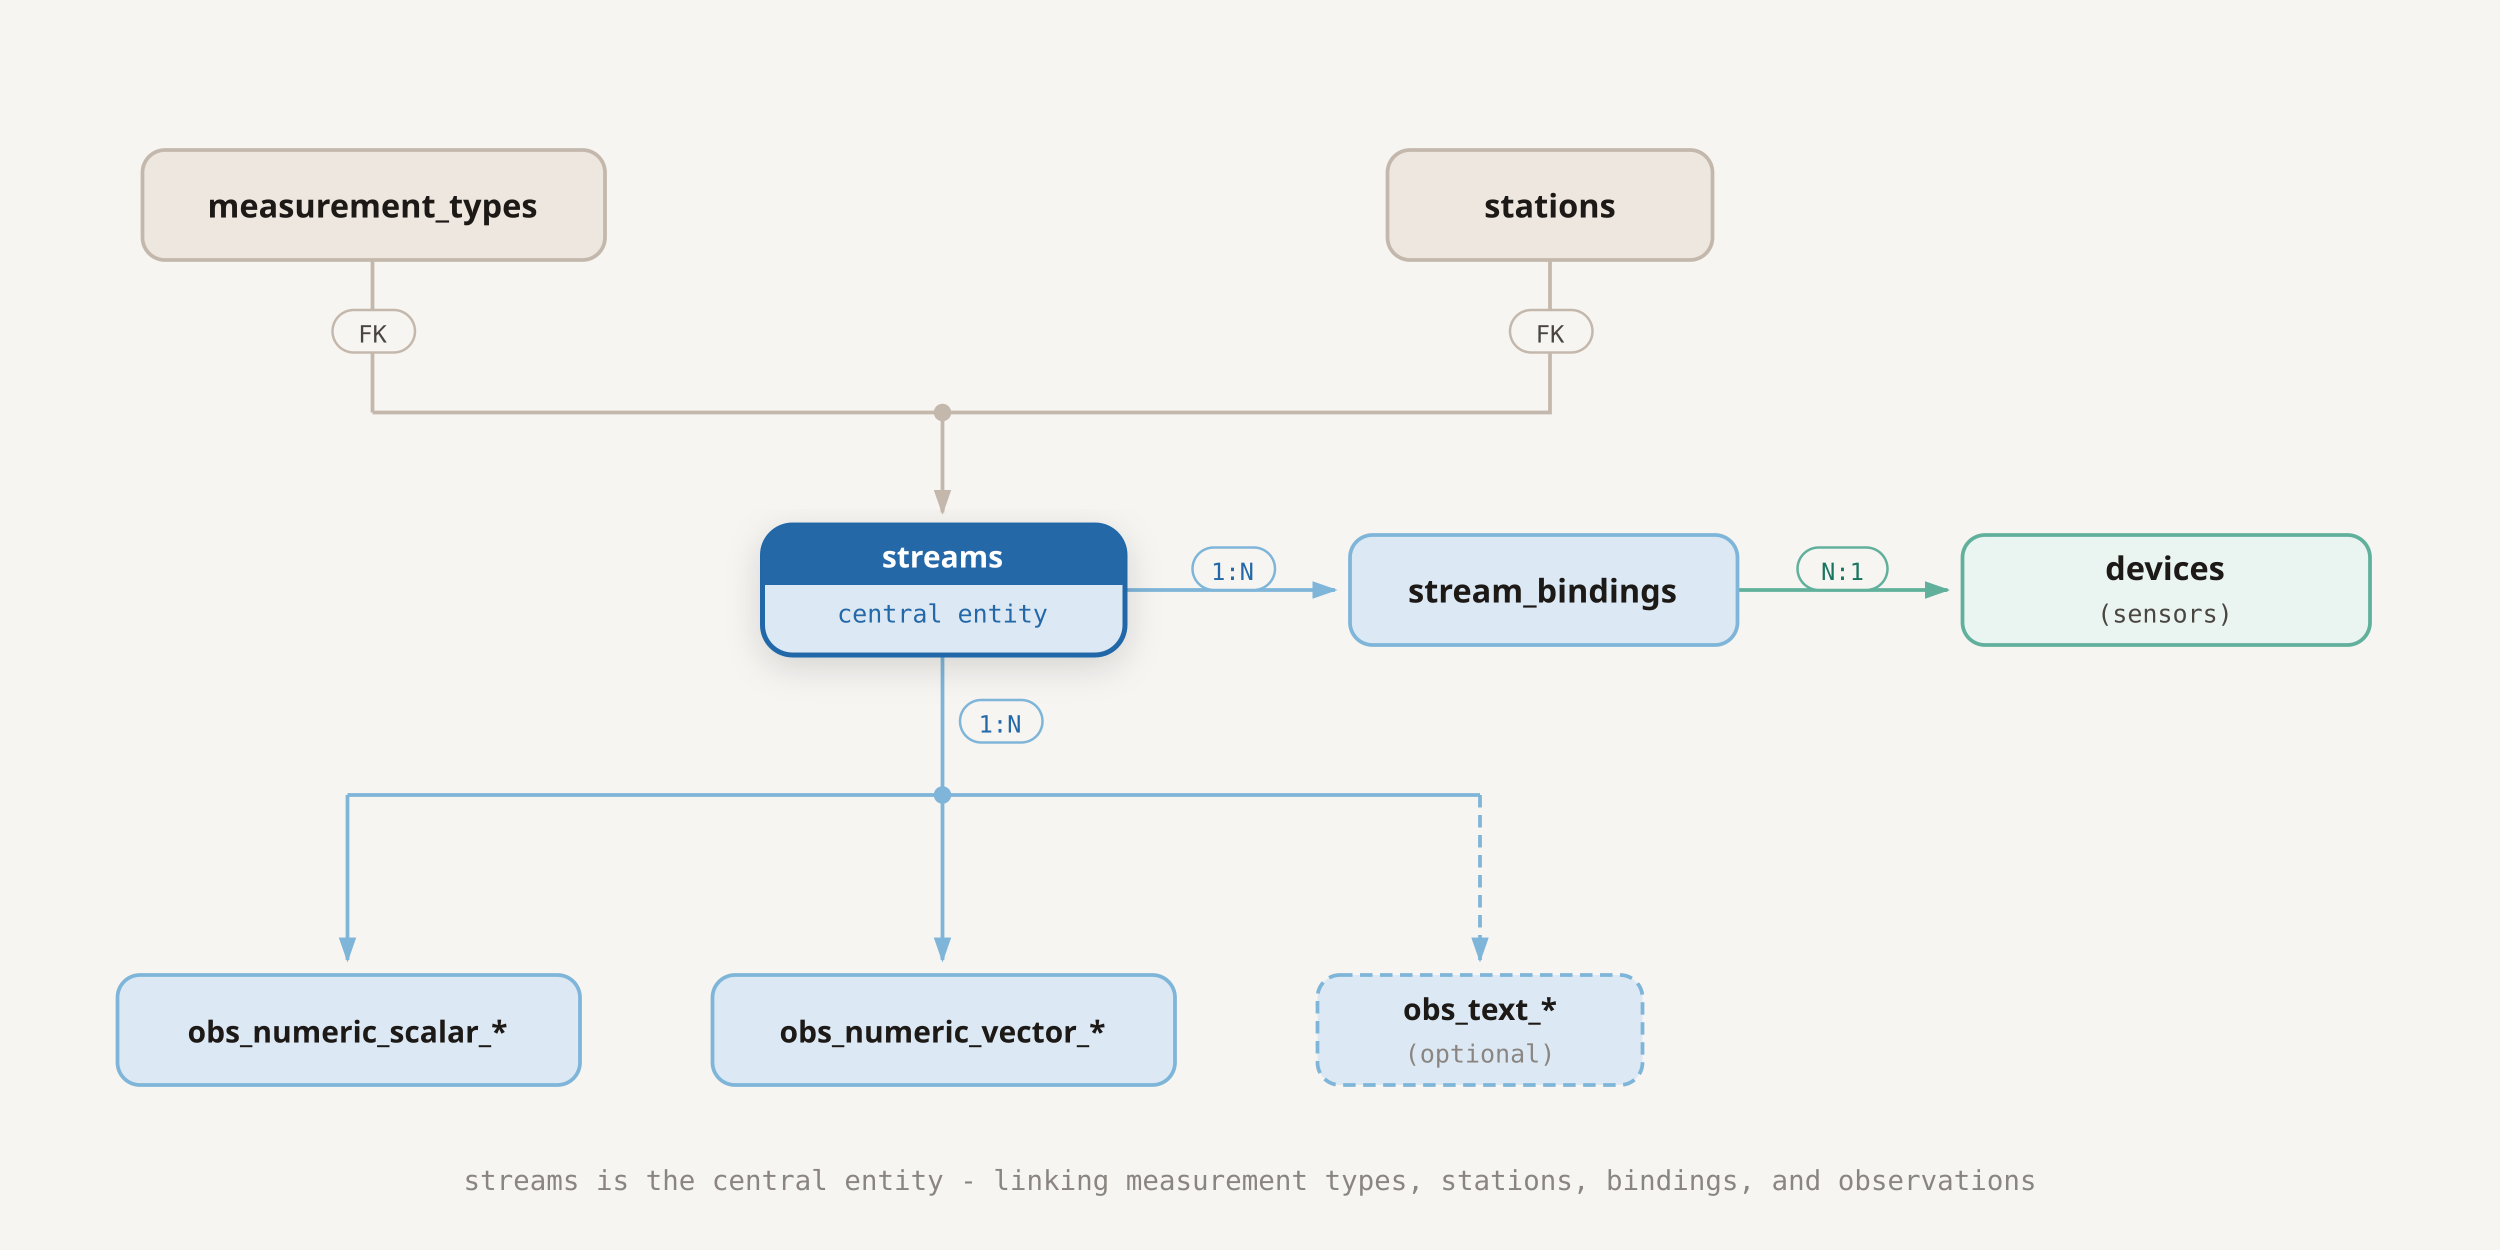
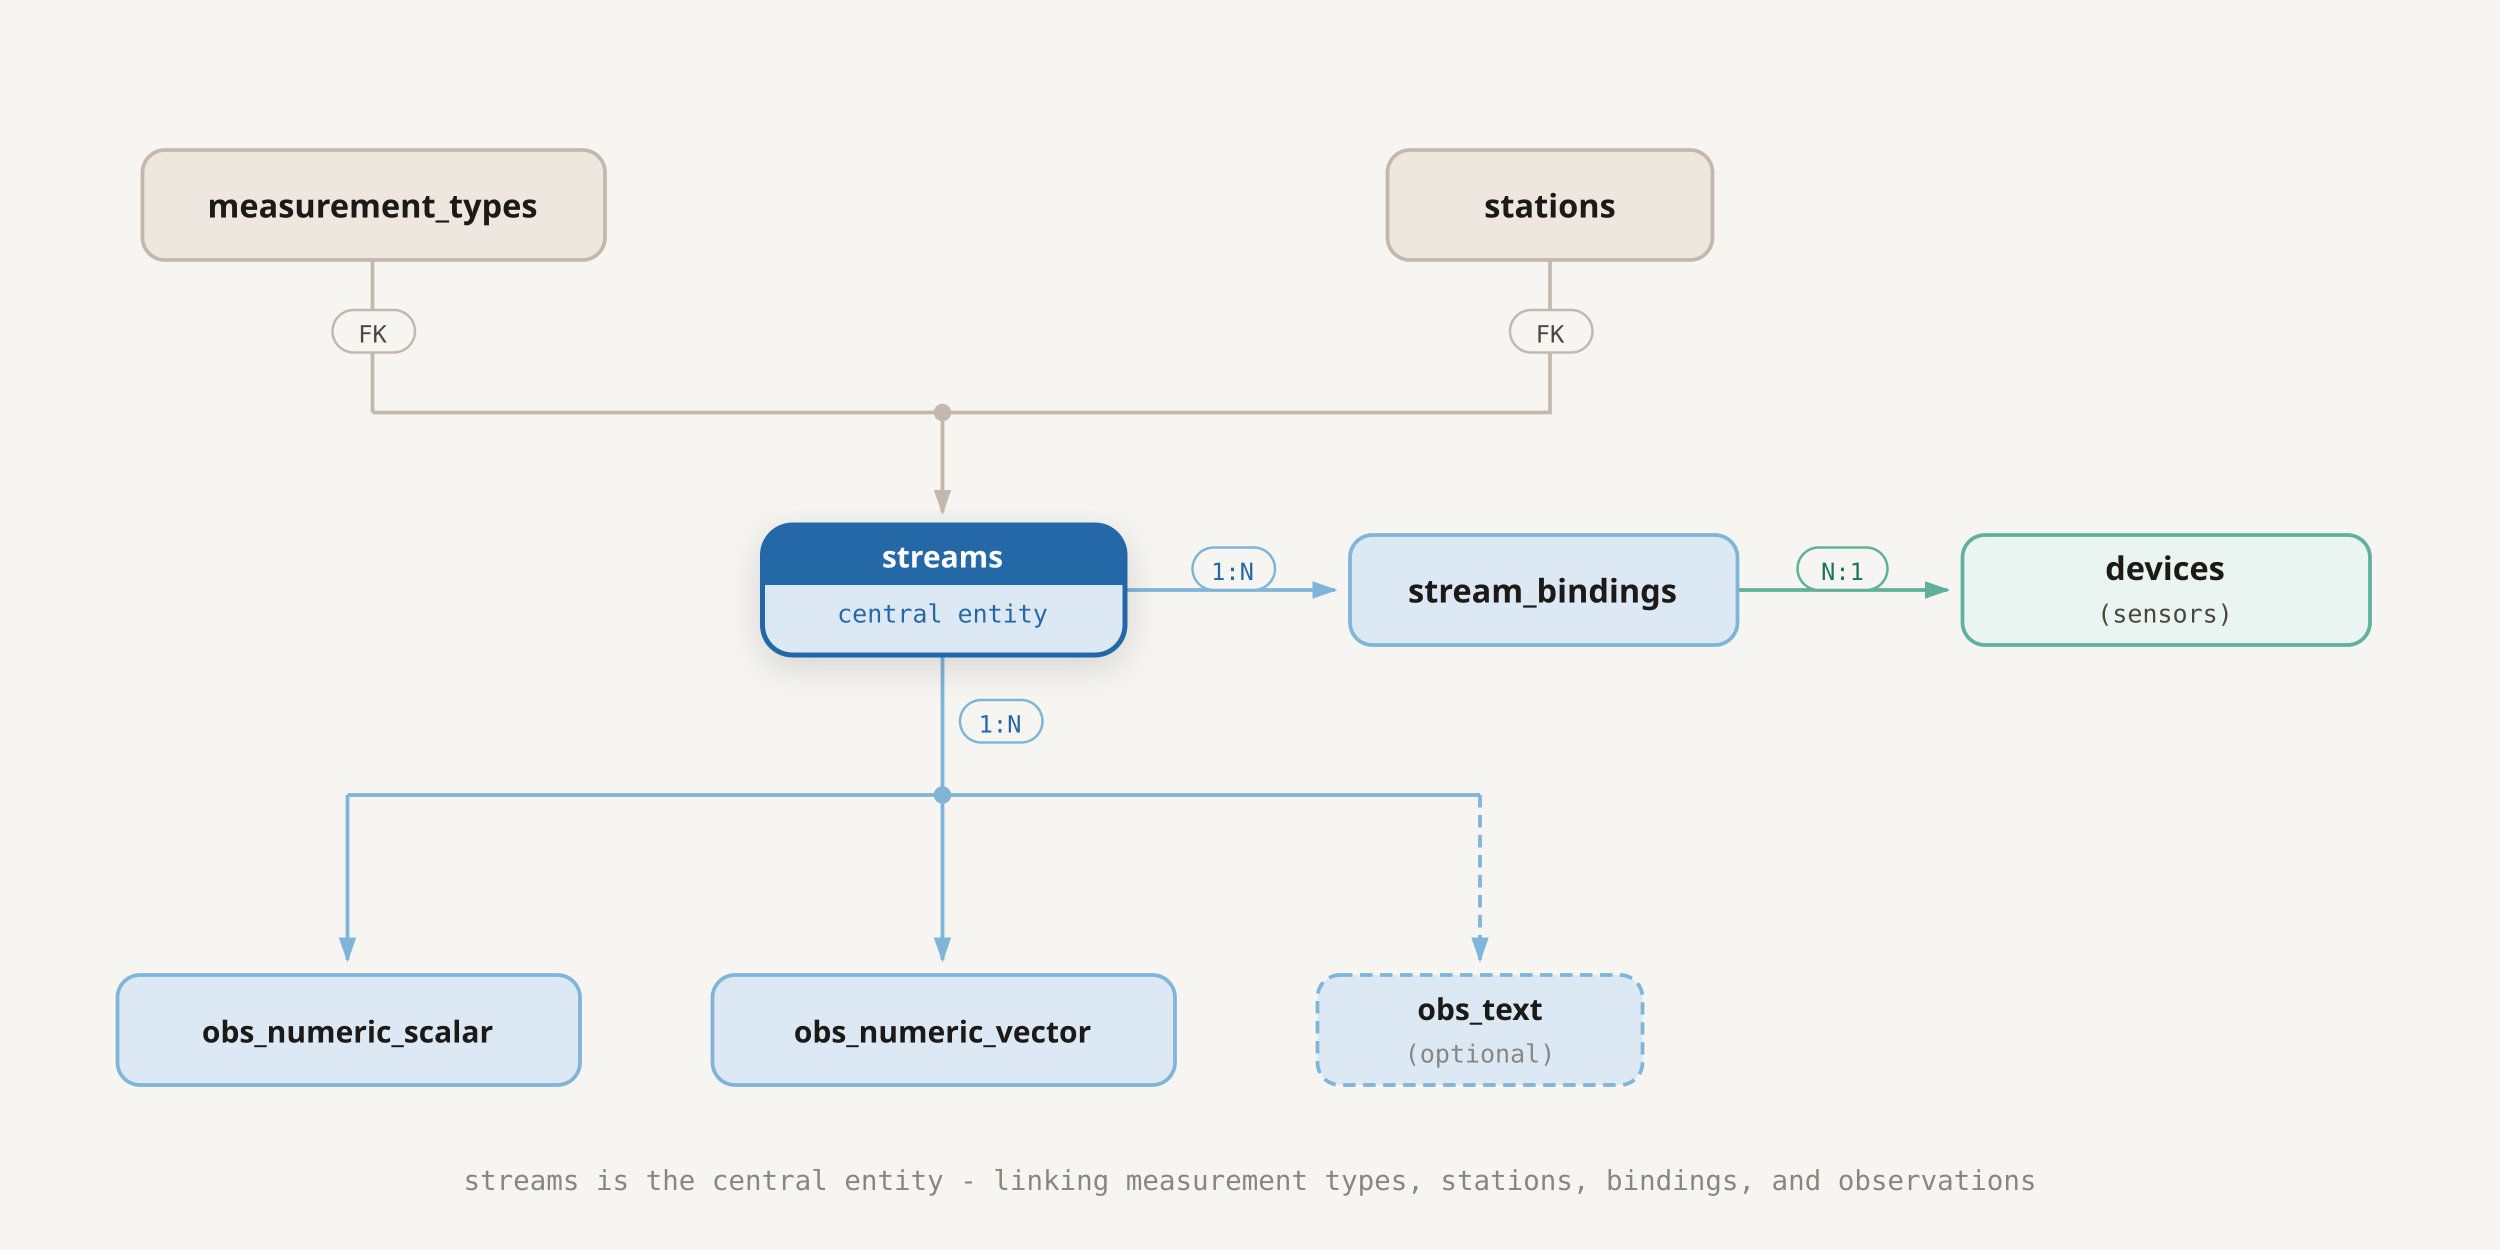
<svg xmlns="http://www.w3.org/2000/svg" viewBox="0 0 1000 500" width="1000" height="500">
  <defs>
    <filter id="hero-shadow" x="-20%" y="-20%" width="140%" height="160%">
      <feDropShadow dx="0" dy="4" stdDeviation="7" flood-color="#1C1916" flood-opacity="0.14" />
    </filter>
    <marker id="arr-neutral" viewBox="0 0 10 7" markerWidth="10" markerHeight="7" refX="9" refY="3.5" orient="auto" markerUnits="userSpaceOnUse">
      <polygon points="0,0 10,3.5 0,7" fill="#C4B8AC" />
    </marker>
    <marker id="arr-blue" viewBox="0 0 10 7" markerWidth="10" markerHeight="7" refX="9" refY="3.5" orient="auto" markerUnits="userSpaceOnUse">
      <polygon points="0,0 10,3.5 0,7" fill="#7EB5D8" />
    </marker>
    <marker id="arr-green" viewBox="0 0 10 7" markerWidth="10" markerHeight="7" refX="9" refY="3.5" orient="auto" markerUnits="userSpaceOnUse">
      <polygon points="0,0 10,3.5 0,7" fill="#60B09C" />
    </marker>
    <clipPath id="hero-clip">
      <rect x="305" y="210" width="145" height="52" rx="12" />
    </clipPath>
  </defs>
  <rect width="1000" height="500" fill="#F7F5F2" />
  <line x1="149" y1="104" x2="149" y2="165" stroke="#C4B8AC" stroke-width="1.5" />
  <line x1="149" y1="165" x2="377" y2="165" stroke="#C4B8AC" stroke-width="1.5" />
  <path d="M620,104 L620,165 L377,165" fill="none" stroke="#C4B8AC" stroke-width="1.5" />
  <line x1="377" y1="165" x2="377" y2="205" stroke="#C4B8AC" stroke-width="1.5" marker-end="url(#arr-neutral)" />
  <line x1="450" y1="236" x2="534" y2="236" stroke="#7EB5D8" stroke-width="1.5" marker-end="url(#arr-blue)" />
  <line x1="695" y1="236" x2="779" y2="236" stroke="#60B09C" stroke-width="1.5" marker-end="url(#arr-green)" />
  <line x1="377" y1="262" x2="377" y2="318" stroke="#7EB5D8" stroke-width="1.5" />
  <line x1="139" y1="318" x2="592" y2="318" stroke="#7EB5D8" stroke-width="1.5" />
  <line x1="139" y1="318" x2="139" y2="384" stroke="#7EB5D8" stroke-width="1.5" marker-end="url(#arr-blue)" />
  <line x1="377" y1="318" x2="377" y2="384" stroke="#7EB5D8" stroke-width="1.5" marker-end="url(#arr-blue)" />
  <line x1="592" y1="318" x2="592" y2="384" stroke="#7EB5D8" stroke-width="1.5" stroke-dasharray="5,3" marker-end="url(#arr-blue)" />
  <circle cx="377" cy="165" r="3.5" fill="#C4B8AC" />
  <circle cx="377" cy="318" r="3.5" fill="#7EB5D8" />
  <rect x="57" y="60" width="185" height="44" rx="9" fill="#EDE7DF" stroke="#C4B8AC" stroke-width="1.5" />
  <text x="149" y="87" text-anchor="middle" font-family="Outfit, Segoe UI, sans-serif" font-size="13" font-weight="700" fill="#1C1916">measurement_types</text>
  <rect x="555" y="60" width="130" height="44" rx="9" fill="#EDE7DF" stroke="#C4B8AC" stroke-width="1.5" />
  <text x="620" y="87" text-anchor="middle" font-family="Outfit, Segoe UI, sans-serif" font-size="13" font-weight="700" fill="#1C1916">stations</text>
  <rect x="305" y="210" width="145" height="52" rx="12" fill="#DCE9F4" stroke="#2468A8" stroke-width="2" filter="url(#hero-shadow)" />
  <rect x="305" y="210" width="145" height="24" fill="#2468A8" clip-path="url(#hero-clip)" />
  <text x="377" y="227" text-anchor="middle" font-family="Outfit, Segoe UI, sans-serif" font-size="12" font-weight="700" fill="white">streams</text>
  <text x="377" y="249" text-anchor="middle" font-family="Fira Code, Consolas, monospace" font-size="10" fill="#2468A8">central entity</text>
  <rect x="540" y="214" width="155" height="44" rx="9" fill="#DCE9F4" stroke="#7EB5D8" stroke-width="1.5" />
  <text x="617" y="241" text-anchor="middle" font-family="Outfit, Segoe UI, sans-serif" font-size="13" font-weight="700" fill="#1C1916">stream_bindings</text>
  <rect x="785" y="214" width="163" height="44" rx="9" fill="#EAF5F2" stroke="#60B09C" stroke-width="1.5" />
  <text x="866" y="232" text-anchor="middle" font-family="Outfit, Segoe UI, sans-serif" font-size="13" font-weight="700" fill="#1C1916">devices</text>
  <text x="866" y="249" text-anchor="middle" font-family="Fira Code, Consolas, monospace" font-size="10" fill="#4A4540">(sensors)</text>
  <rect x="47" y="390" width="185" height="44" rx="9" fill="#DCE9F4" stroke="#7EB5D8" stroke-width="1.5" />
-   <text x="139" y="417" text-anchor="middle" font-family="Outfit, Segoe UI, sans-serif" font-size="12" font-weight="700" fill="#1C1916">obs_numeric_scalar_*</text>
+   <text x="139" y="417" text-anchor="middle" font-family="Outfit, Segoe UI, sans-serif" font-size="12" font-weight="700" fill="#1C1916">obs_numeric_scalar</text>
  <rect x="285" y="390" width="185" height="44" rx="9" fill="#DCE9F4" stroke="#7EB5D8" stroke-width="1.5" />
-   <text x="377" y="417" text-anchor="middle" font-family="Outfit, Segoe UI, sans-serif" font-size="12" font-weight="700" fill="#1C1916">obs_numeric_vector_*</text>
+   <text x="377" y="417" text-anchor="middle" font-family="Outfit, Segoe UI, sans-serif" font-size="12" font-weight="700" fill="#1C1916">obs_numeric_vector</text>
  <rect x="527" y="390" width="130" height="44" rx="9" fill="#DCE9F4" stroke="#7EB5D8" stroke-width="1.5" stroke-dasharray="5,3" />
-   <text x="592" y="408" text-anchor="middle" font-family="Outfit, Segoe UI, sans-serif" font-size="12" font-weight="700" fill="#1C1916">obs_text_*</text>
+   <text x="592" y="408" text-anchor="middle" font-family="Outfit, Segoe UI, sans-serif" font-size="12" font-weight="700" fill="#1C1916">obs_text</text>
  <text x="592" y="425" text-anchor="middle" font-family="Fira Code, Consolas, monospace" font-size="10" fill="#8A8580">(optional)</text>
  <rect x="133" y="124" width="33" height="17" rx="8.5" fill="#F7F5F2" stroke="#C4B8AC" stroke-width="1" />
  <text x="149" y="137" text-anchor="middle" font-family="Fira Code, Consolas, monospace" font-size="9.5" fill="#4A4540">FK</text>
  <rect x="604" y="124" width="33" height="17" rx="8.5" fill="#F7F5F2" stroke="#C4B8AC" stroke-width="1" />
  <text x="620" y="137" text-anchor="middle" font-family="Fira Code, Consolas, monospace" font-size="9.5" fill="#4A4540">FK</text>
  <rect x="477" y="219" width="33" height="17" rx="8.5" fill="#F7F5F2" stroke="#7EB5D8" stroke-width="1" />
  <text x="493" y="232" text-anchor="middle" font-family="Fira Code, Consolas, monospace" font-size="9.5" fill="#2468A8">1:N</text>
  <rect x="719" y="219" width="36" height="17" rx="8.5" fill="#F7F5F2" stroke="#60B09C" stroke-width="1" />
  <text x="737" y="232" text-anchor="middle" font-family="Fira Code, Consolas, monospace" font-size="9.5" fill="#1A7560">N:1</text>
  <rect x="384" y="280" width="33" height="17" rx="8.5" fill="#F7F5F2" stroke="#7EB5D8" stroke-width="1" />
  <text x="400" y="293" text-anchor="middle" font-family="Fira Code, Consolas, monospace" font-size="9.5" fill="#2468A8">1:N</text>
  <text x="500" y="476" text-anchor="middle" font-family="Fira Code, Consolas, monospace" font-size="11" fill="#8A8580">
    streams is the central entity - linking measurement types, stations, bindings, and observations
  </text>
</svg>
